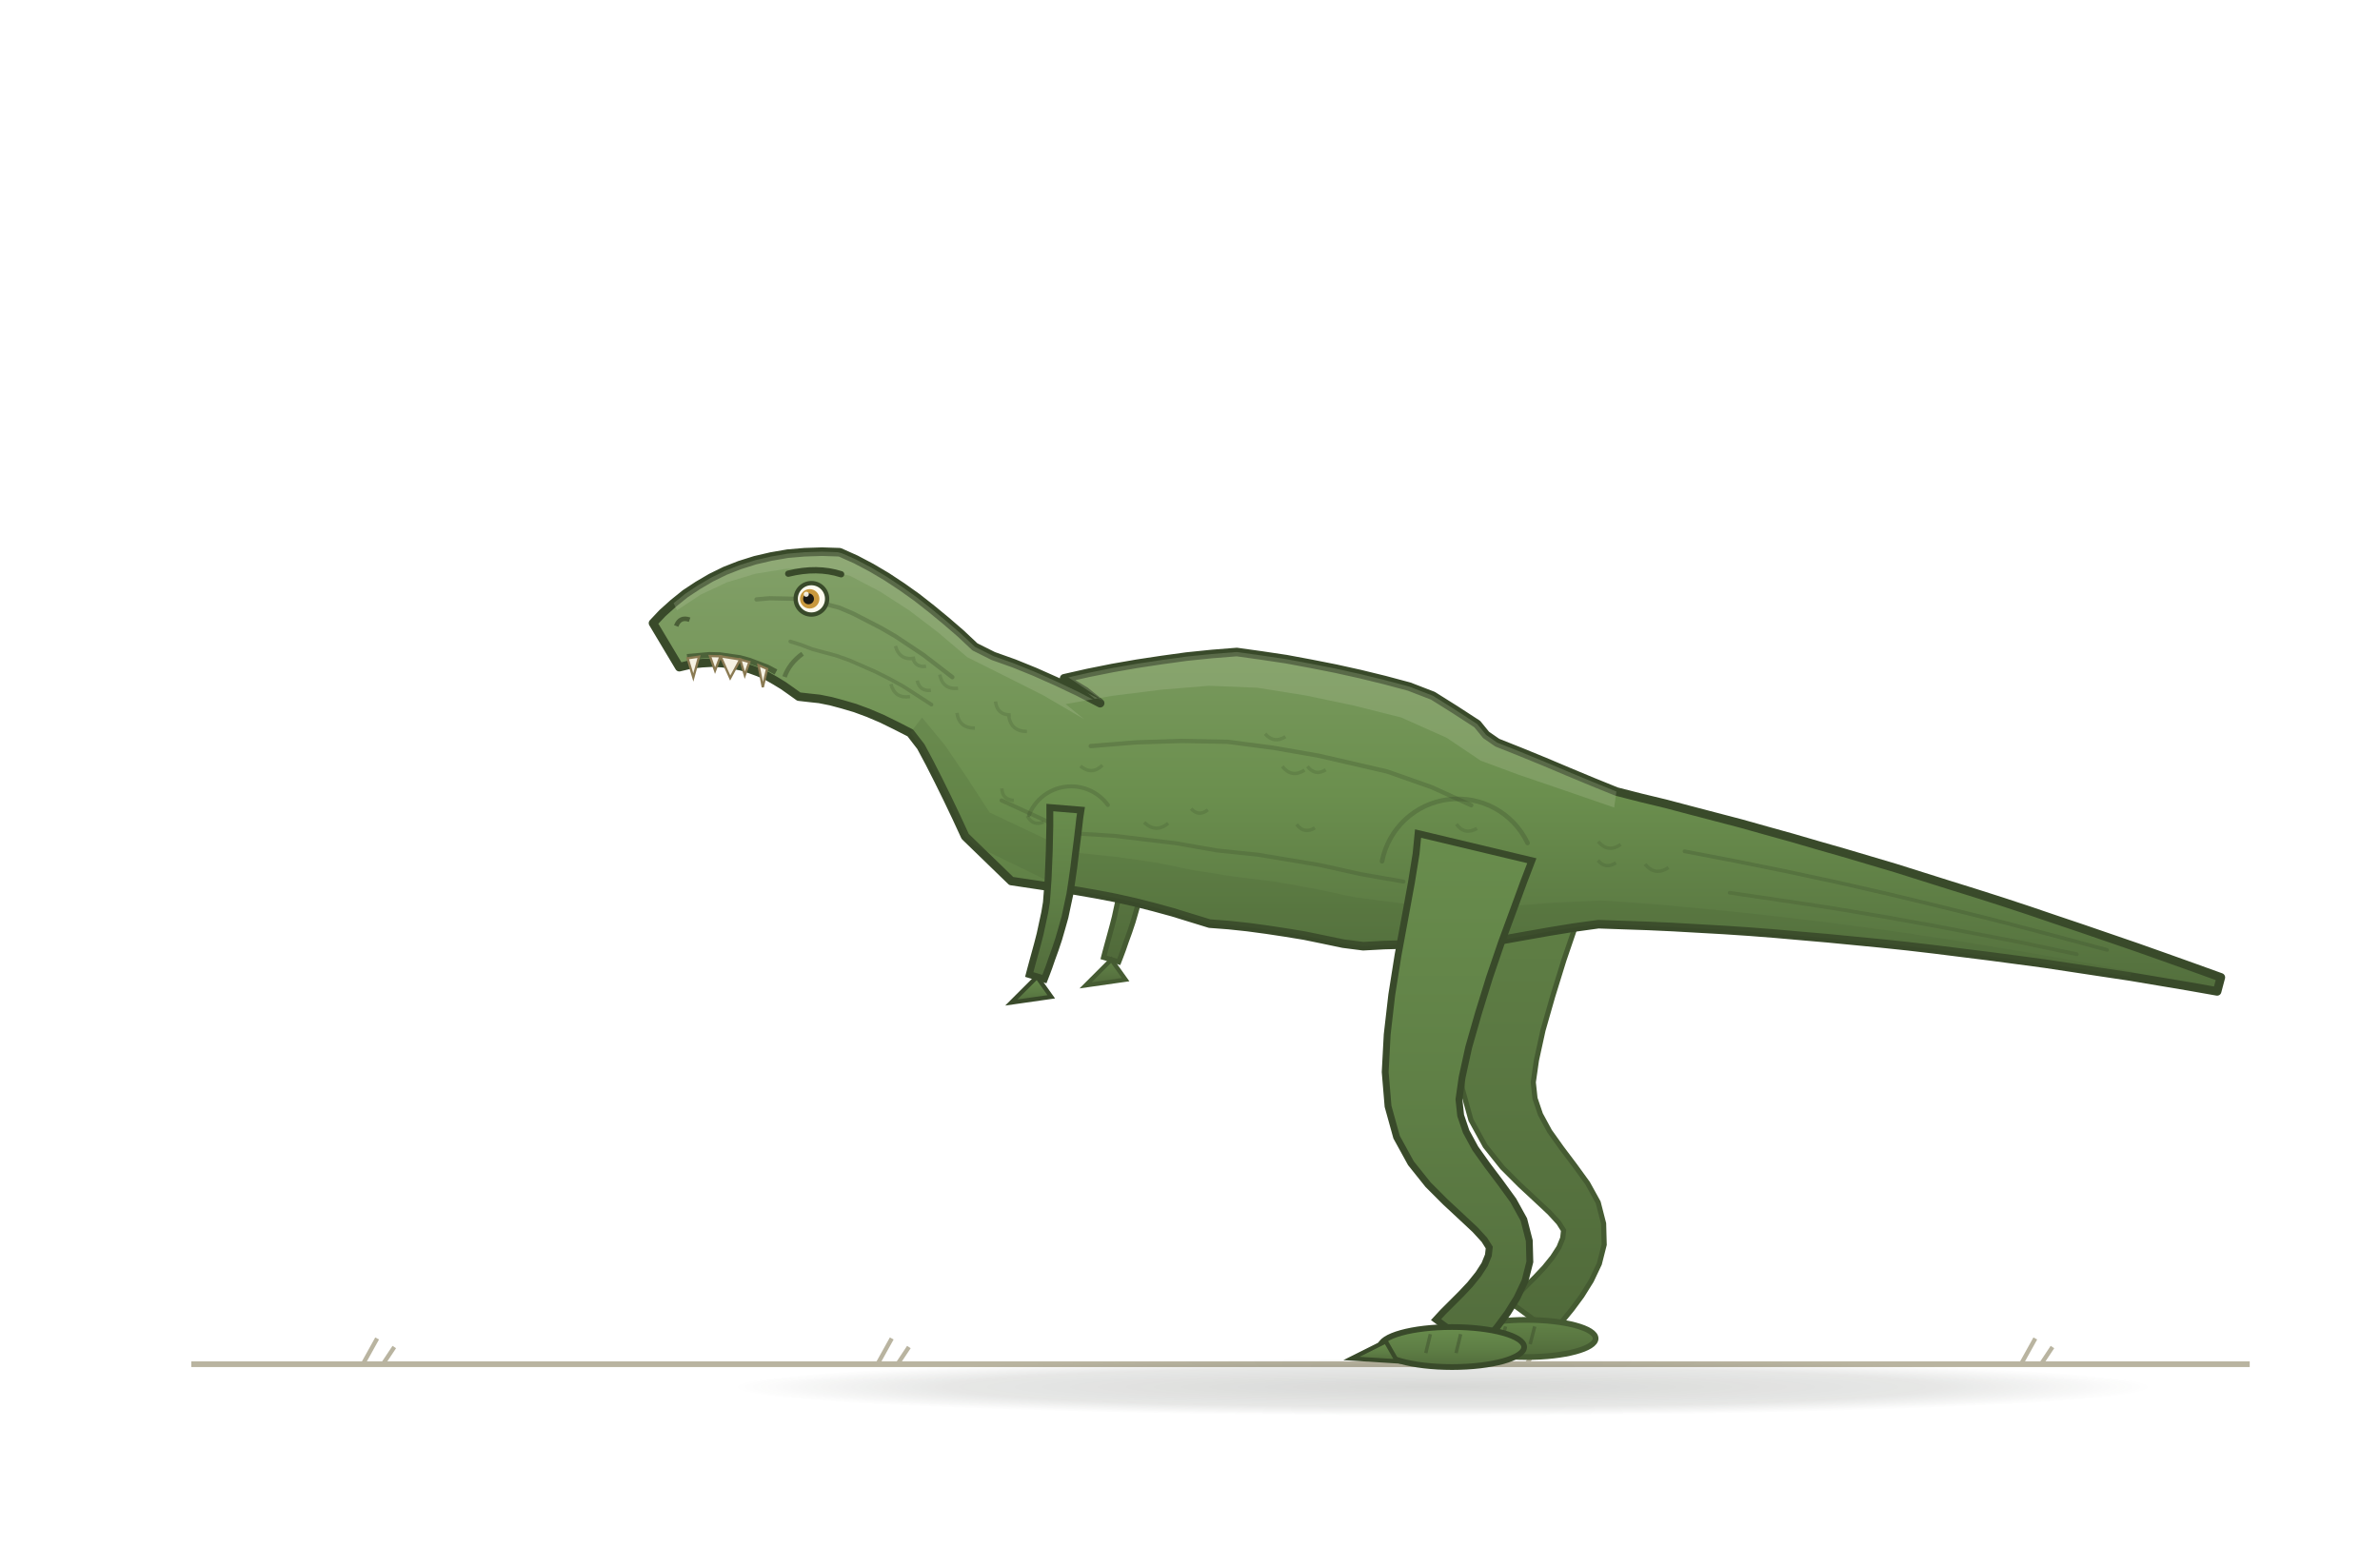
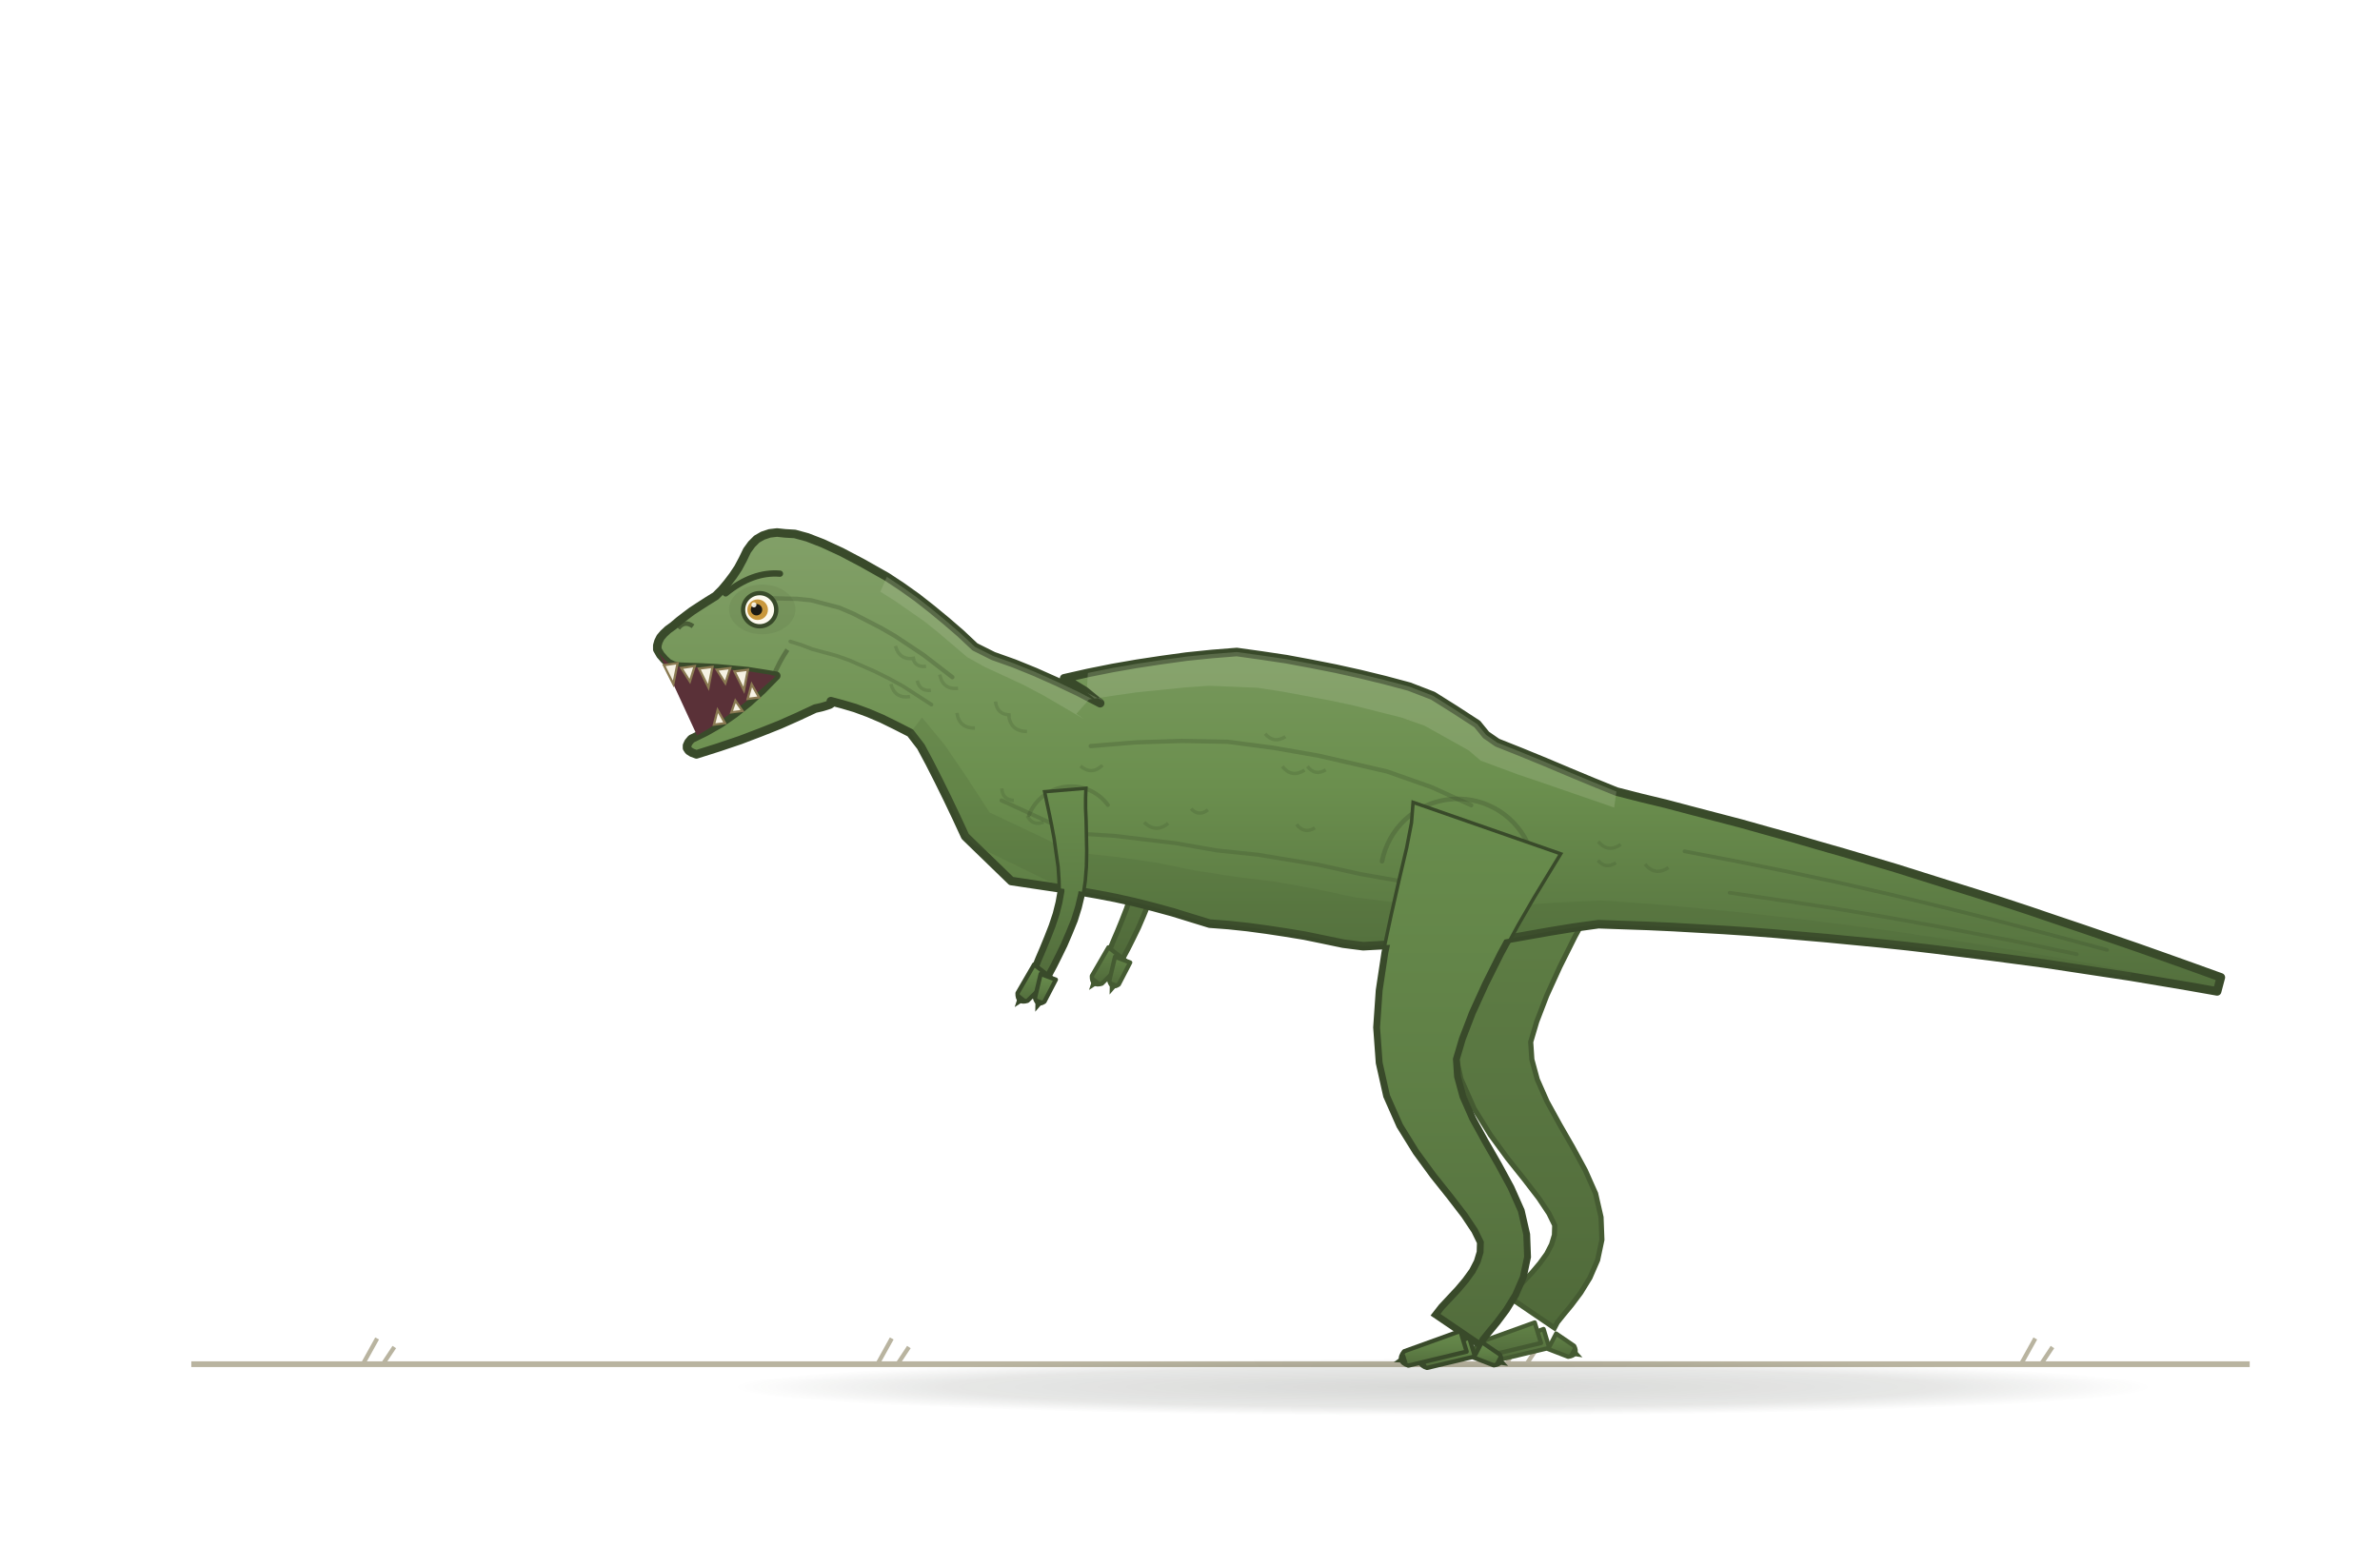
<svg xmlns="http://www.w3.org/2000/svg" viewBox="0 0 820 540" role="img" aria-label="Tyrannosaurus Rex, a hybrid dinosaur">
  <g transform="translate(454.2 470) scale(0.985) translate(-454.2 -470)">
    <defs>
      <clipPath id="bod-pure-tyrannosaurus">
-         <path d="M769.9 334.7L760.2 331.2L750.4 327.7L740.8 324.3L731.2 321L721.6 317.7L712.1 314.5L702.7 311.3L693.3 308.2L683.9 305.2L674.6 302.3L665.4 299.4L656.2 296.5L647.1 293.8L638 291.1L628.9 288.5L620 285.9L611 283.4L602.1 280.9L593.3 278.6L584.5 276.3L575.8 274L567.1 271.9L558.5 269.7L550.1 266.3L541.7 262.8L533.4 259.3L525.1 255.9L516.8 252.6L512.9 249.9L509.8 246.1L502.1 241.1L494.3 236.2L486 233L477.4 230.7L468.8 228.6L460.2 226.7L451.6 225L443 223.4L434.3 222.1L425.7 220.9L416.9 221.6L408.1 222.5L399.4 223.7L390.8 225L382.2 226.5L373.7 228.2L365.3 230.1L372.7 234.6L377.9 238.8L370.2 234.8L362.6 231.2L355.2 227.9L347.8 224.9L340.5 222.3L334.1 219.1L329.1 214.4L324 210L318.9 205.8L313.8 201.8L308.6 198.1L303.3 194.6L297.9 191.4L292.4 188.5L286.8 186L280.6 185.8L274.5 186L268.6 186.5L262.8 187.5L257.2 188.8L251.8 190.5L246.7 192.5L241.8 194.9L237.2 197.6L232.8 200.5L228.7 203.8L224.8 207.3L221.5 210.8L230.7 226.2L234.9 225.2L238.7 224.8L242.3 224.6L245.8 224.8L249.2 225.3L252.4 225.9L255.5 226.9L258.5 228L261.4 229.3L264.2 230.9L267 232.6L269.7 234.5L272.5 236.5L276 236.9L279.7 237.3L283.7 238.1L287.8 239.2L292.2 240.5L296.8 242.2L301.5 244.2L306.4 246.6L311.5 249.2L315.2 254L318.3 259.8L321.4 265.9L324.5 272.2L327.6 278.7L330.7 285.4L346.8 301L369.5 304.4L376.4 305.6L383.2 306.9L389.9 308.4L396.6 310.1L403.2 311.9L409.7 313.9L416.2 315.9L422.8 316.4L429.4 317.1L436.1 318L442.7 319L449.4 320.1L456.2 321.5L462.9 322.9L469.9 323.8L477.3 323.4L484.9 323.2L497.1 324.4L509.7 323.4L518 321.7L526.4 320.2L534.9 318.7L543.5 317.3L552.2 316.1L560.8 316.4L569.5 316.7L578.2 317.1L587 317.6L595.9 318.1L604.9 318.7L613.9 319.4L623 320.2L632.2 321L641.5 321.9L650.8 322.8L660.3 323.8L669.7 324.9L679.3 326.1L688.9 327.3L698.7 328.6L708.4 329.9L718.3 331.4L728.2 332.9L738.2 334.4L748.3 336.1L758.4 337.8L768.6 339.6Z" />
+         <path d="M769.9 334.7L760.2 331.2L750.4 327.7L740.8 324.3L731.2 321L721.6 317.7L712.1 314.5L702.7 311.3L693.3 308.2L683.9 305.2L674.6 302.3L665.4 299.4L656.2 296.5L647.1 293.8L638 291.1L628.9 288.5L620 285.9L611 283.4L602.1 280.9L593.3 278.6L584.5 276.3L575.8 274L567.1 271.9L558.5 269.7L550.1 266.3L541.7 262.8L533.4 259.3L525.1 255.9L516.8 252.6L512.9 249.9L509.8 246.1L502.1 241.1L494.3 236.2L486 233L477.4 230.7L468.8 228.6L460.2 226.7L451.6 225L443 223.4L434.3 222.1L425.7 220.9L416.9 221.6L408.1 222.5L399.4 223.7L390.8 225L382.2 226.5L373.7 228.2L365.3 230.1L372.7 234.6L377.9 238.8L370.2 234.8L362.6 231.2L355.2 227.9L347.8 224.9L340.5 222.3L334.1 219.1L329.1 214.4L324 210L318.9 205.8L313.8 201.8L308.6 198.1L303.3 194.6L294.8 189.8L287.4 185.9L280.9 182.9L275.5 180.8L271.1 179.6L267.7 179.4L264.9 179.1L262.3 179.4L259.9 180.2L257.8 181.4L256 183.2L254.4 185.4L252.9 188.5L251.3 191.5L249.5 194.2L247.6 196.7L245.6 199.1L243.4 201.3L240.5 203.1L237.7 204.9L235.1 206.6L232.7 208.4L230.5 210.1L228.5 211.8L226.7 213.1L225.2 214.5L224.1 215.8L223.4 217.2L223 218.6L223 220L224.1 221.9L225.5 223.5L226.9 224.8L228.6 225.6L230.5 226L232.6 226.1L238.3 226.3L243.9 226.6L249.3 227.1L254.6 227.6L259.7 228.4L264.6 229.2L259.8 234.1L255 238.5L250.1 242.4L245.1 245.9L240 248.8L234.9 251.3L233.9 252.5L233.4 253.6L233.4 254.5L234 255.4L235.1 256.1L236.7 256.7L244.6 254.2L252 251.7L259.1 249L265.9 246.3L272.2 243.5L278.2 240.7L280.4 240.2L282.1 239.7L283.3 239.3L283.9 238.9L284.1 238.5L283.7 238.1L283.7 238.1L287.8 239.2L292.2 240.5L296.8 242.2L301.5 244.2L306.4 246.6L311.5 249.2L315.2 254L318.3 259.8L321.4 265.9L324.5 272.2L327.6 278.7L330.7 285.4L346.8 301L369.5 304.4L376.4 305.6L383.2 306.9L389.9 308.4L396.6 310.1L403.2 311.9L409.7 313.9L416.2 315.9L422.8 316.4L429.4 317.1L436.1 318L442.7 319L449.4 320.1L456.2 321.5L462.9 322.9L469.9 323.8L477.3 323.4L484.9 323.2L497.1 324.4L509.7 323.4L518 321.7L526.4 320.2L534.9 318.7L543.5 317.3L552.2 316.1L560.8 316.4L569.5 316.7L578.2 317.1L587 317.6L595.9 318.1L604.9 318.7L613.9 319.4L623 320.2L632.2 321L641.5 321.9L650.8 322.8L660.3 323.8L669.7 324.9L679.3 326.1L688.9 327.3L698.7 328.6L708.4 329.9L718.3 331.4L728.2 332.9L738.2 334.4L748.3 336.1L758.4 337.8L768.6 339.6Z" />
      </clipPath>
      <linearGradient id="gb-pure-tyrannosaurus" x1="0" y1="0" x2="0" y2="1">
        <stop offset="0" stop-color="#82a068" />
        <stop offset="0.55" stop-color="#6b8f4e" />
        <stop offset="1" stop-color="#536f3d" />
      </linearGradient>
      <linearGradient id="gl-pure-tyrannosaurus" x1="0" y1="0" x2="0" y2="1">
        <stop offset="0" stop-color="#698d4d" />
        <stop offset="0.55" stop-color="#5e7e45" />
        <stop offset="1" stop-color="#526c3c" />
      </linearGradient>
      <linearGradient id="gf-pure-tyrannosaurus" x1="0" y1="0" x2="0" y2="1">
        <stop offset="0" stop-color="#628347" />
        <stop offset="0.55" stop-color="#597641" />
        <stop offset="1" stop-color="#506a3a" />
      </linearGradient>
      <radialGradient id="sh-pure-tyrannosaurus">
        <stop offset="0" stop-color="#23281e" stop-opacity="0.18" />
        <stop offset="0.7" stop-color="#23281e" stop-opacity="0.11" />
        <stop offset="1" stop-color="#23281e" stop-opacity="0" />
      </radialGradient>
    </defs>
    <line x1="60" y1="470" x2="780" y2="470" stroke="#b9b4a0" stroke-width="2" />
    <path d="M120 470l5 -9 M127 470l4 -6" stroke="#b9b4a0" stroke-width="1.5" fill="none" />
    <path d="M300 470l5 -9 M307 470l4 -6" stroke="#b9b4a0" stroke-width="1.5" fill="none" />
    <path d="M520 470l5 -9 M527 470l4 -6" stroke="#b9b4a0" stroke-width="1.5" fill="none" />
    <path d="M700 470l5 -9 M707 470l4 -6" stroke="#b9b4a0" stroke-width="1.5" fill="none" />
    <ellipse cx="497.7" cy="478" rx="249.9" ry="10" fill="url(#sh-pure-tyrannosaurus)" />
-     <path d="M515.1 278.4L514.4 285.5L512.8 295.4L510.6 307.4L508.1 320.9L505.9 334.8L504.3 348.7L503.6 361.8L504.6 373.8L507.6 384.6L512.6 393.7L518.6 401.2L524.7 407.3L530.4 412.6L535.1 417L538.3 420.5L540 423.2L539.7 425.9L538.4 429.1L536.2 432.5L533.3 436.1L530.1 439.5L526.8 442.8L523.7 445.9L521.4 448.4L536.6 459.6L537.8 457.4L539.9 454.5L543 450.7L546.4 446.1L549.7 440.8L552.5 434.9L554.2 428.2L554 420.8L552.1 413.4L548.4 406.7L543.9 400.5L539.3 394.4L535.1 388.5L531.9 382.6L530 377L529.4 371.4L530.5 363.7L532.8 353.2L536.2 341.3L540.1 328.7L544.3 316.4L548.5 305L552.1 295.2L554.9 287.9Z" fill="url(#gf-pure-tyrannosaurus)" stroke="#455b32" stroke-width="1.8" />
-     <ellipse cx="527" cy="461" rx="24.2" ry="6.5" fill="url(#gf-pure-tyrannosaurus)" stroke="#455b32" stroke-width="2" />
-     <path d="M519.7 456.8L518.1 463M529.9 456.8L528.3 463" fill="none" stroke="#394a2a" stroke-width="1.2" opacity="0.45" />
-     <path d="M386.3 269.3L386.3 272L386.3 275.6L386.2 279.9L386.1 284.5L385.9 289.4L385.7 294.2L385.4 298.6L385.1 302.5L384.5 306.1L383.7 309.8L382.9 313.5L382 317L381.1 320.3L380.3 323.2L379.6 325.8L379.1 327.7L384.4 329.3L385.1 327.5L386 325.1L387 322.2L388.2 318.9L389.4 315.3L390.5 311.5L391.6 307.6L392.4 303.8L393.3 299.6L394 295L394.7 290.1L395.3 285.2L395.9 280.5L396.4 276.3L396.8 272.8L397.2 270.2Z" fill="url(#gf-pure-tyrannosaurus)" stroke="#455b32" stroke-width="1.8" />
-     <path d="M381.8 328.5L372.8 337.5L386.8 335.5Z" fill="url(#gf-pure-tyrannosaurus)" stroke="#455b32" stroke-width="1.5" />
-     <path d="M769.9 334.7L760.2 331.2L750.4 327.7L740.8 324.3L731.2 321L721.6 317.7L712.1 314.5L702.7 311.3L693.3 308.2L683.9 305.2L674.6 302.3L665.4 299.4L656.2 296.5L647.1 293.8L638 291.1L628.9 288.5L620 285.9L611 283.4L602.1 280.9L593.3 278.6L584.5 276.3L575.8 274L567.1 271.9L558.5 269.7L550.1 266.3L541.7 262.8L533.4 259.3L525.1 255.9L516.8 252.6L512.9 249.9L509.8 246.1L502.1 241.1L494.3 236.2L486 233L477.4 230.7L468.8 228.6L460.2 226.7L451.6 225L443 223.4L434.3 222.1L425.7 220.9L416.9 221.6L408.1 222.5L399.4 223.7L390.8 225L382.2 226.5L373.7 228.2L365.3 230.1L372.7 234.6L377.9 238.8L370.2 234.8L362.6 231.2L355.2 227.9L347.8 224.9L340.5 222.3L334.1 219.1L329.1 214.4L324 210L318.9 205.8L313.8 201.8L308.6 198.1L303.3 194.6L297.9 191.4L292.4 188.5L286.8 186L280.6 185.8L274.5 186L268.6 186.5L262.8 187.5L257.2 188.8L251.8 190.5L246.7 192.5L241.8 194.9L237.2 197.6L232.8 200.5L228.7 203.8L224.8 207.3L221.5 210.8L230.7 226.2L234.9 225.2L238.7 224.8L242.3 224.6L245.8 224.8L249.2 225.3L252.4 225.9L255.5 226.9L258.5 228L261.4 229.3L264.2 230.9L267 232.6L269.7 234.5L272.5 236.5L276 236.9L279.7 237.3L283.7 238.1L287.8 239.2L292.2 240.5L296.8 242.2L301.5 244.2L306.4 246.6L311.5 249.2L315.2 254L318.3 259.8L321.4 265.9L324.5 272.2L327.6 278.7L330.7 285.4L346.8 301L369.5 304.4L376.4 305.6L383.2 306.9L389.9 308.4L396.6 310.1L403.2 311.9L409.7 313.9L416.2 315.9L422.8 316.4L429.4 317.1L436.1 318L442.7 319L449.4 320.1L456.2 321.5L462.9 322.9L469.9 323.8L477.3 323.4L484.9 323.2L497.1 324.4L509.7 323.4L518 321.7L526.4 320.2L534.9 318.7L543.5 317.3L552.2 316.1L560.8 316.4L569.5 316.7L578.2 317.1L587 317.6L595.9 318.1L604.9 318.7L613.9 319.4L623 320.2L632.2 321L641.5 321.9L650.8 322.8L660.3 323.8L669.7 324.9L679.3 326.1L688.9 327.3L698.7 328.6L708.4 329.9L718.3 331.4L728.2 332.9L738.2 334.4L748.3 336.1L758.4 337.8L768.6 339.6Z" fill="url(#gb-pure-tyrannosaurus)" stroke="#394a2a" stroke-width="3" stroke-linejoin="round" />
+     <path d="M513.9 268.3L513.4 274.7L511.7 283.5L509.1 294.5L506.3 306.9L503.5 320L501.5 333.2L500.6 346.2L501.5 358.6L504.1 370.2L508.7 380.6L514.4 389.8L520.4 398L526.3 405.4L531.3 411.9L534.9 417.3L536.9 421.4L536.8 424.8L535.8 428.1L534.1 431.4L531.7 434.7L529 437.9L526.1 441L523.3 444L521.2 446.7L536.8 457.3L537.8 455.4L539.8 452.9L542.7 449.4L546 445L549.2 439.8L551.9 433.6L553.4 426.5L553.1 418.6L551.2 410.3L547.6 402.2L543.2 394.1L538.6 386.1L534.2 378.1L530.8 370.4L528.9 363.4L528.5 357.3L530.6 350.2L534.1 341.1L538.7 331L544 320.4L549.6 310.1L555.1 300.6L560.2 292.2L564.1 285.8Z" fill="url(#gf-pure-tyrannosaurus)" stroke="#455b32" stroke-width="1.8" />
+     <path d="M533 457.7L516.8 463.7Q514.3 467 518.2 468.3L535 464.3Z" fill="url(#gf-pure-tyrannosaurus)" stroke="#455b32" stroke-width="1.5" stroke-linejoin="round" />
+     <path d="M517.1 464.5L513.2 467.3L518 467.5Z" fill="#455b32" />
+     <path d="M529.9 455.4L510.2 462.5Q507.4 466 511.7 467.5L532.1 462.6Z" fill="url(#gf-pure-tyrannosaurus)" stroke="#455b32" stroke-width="1.5" stroke-linejoin="round" />
+     <path d="M510.5 463.5L506.6 466.3L511.4 466.5Z" fill="#455b32" />
+     <path d="M534.6 464.7L541.6 467.4Q545.4 466.9 543.7 463.6L537.4 459.3Z" fill="url(#gf-pure-tyrannosaurus)" stroke="#455b32" stroke-width="1.5" stroke-linejoin="round" />
+     <path d="M541.9 466.9L546.6 467.6L543.4 464.1Z" fill="#455b32" />
+     <path d="M398.3 263.2L398.2 265.9L398.2 269.6L398.4 274.1L398.5 279.1L398.6 284.5L398.5 289.8L398.1 294.9L397.4 299.6L396.3 304.2L394.9 308.7L393.1 313.1L391.3 317.3L389.4 321.2L387.7 324.6L386.2 327.4L385.2 329.6L380.3 327.5L381.2 325.2L382.4 322.2L383.9 318.7L385.5 314.8L387.1 310.7L388.5 306.5L389.5 302.5L390.2 298.6L390.1 294.6L389.8 290L389.1 285.1L388.4 280.1L387.5 275.3L386.6 270.9L385.8 267.2L385.2 264.3Z" fill="url(#gf-pure-tyrannosaurus)" stroke="#455b32" stroke-width="1.8" />
+     <path d="M380.8 324.2L375 334.2Q374.9 338 378.5 336.9L386.7 328.8Z" fill="url(#gf-pure-tyrannosaurus)" stroke="#455b32" stroke-width="1.5" stroke-linejoin="round" />
+     <path d="M375.5 334.5L374 339.1L378 336.5Z" fill="#455b32" />
+     <path d="M383.1 327.5L381.1 335.9Q381.9 338.9 384.4 337.2L388.4 329.5Z" fill="url(#gf-pure-tyrannosaurus)" stroke="#455b32" stroke-width="1.5" stroke-linejoin="round" />
+     <path d="M381.3 336L381.2 340.7L384.3 337.1Z" fill="#455b32" />
+     <path d="M769.9 334.7L760.2 331.2L750.4 327.7L740.8 324.3L731.2 321L721.6 317.7L712.1 314.5L702.7 311.3L693.3 308.2L683.9 305.2L674.6 302.3L665.4 299.4L656.2 296.5L647.1 293.8L638 291.1L628.9 288.5L620 285.9L611 283.4L602.1 280.9L593.3 278.6L584.5 276.3L575.8 274L567.1 271.9L558.5 269.7L550.1 266.3L541.7 262.8L533.4 259.3L525.1 255.9L516.8 252.6L512.9 249.9L509.8 246.1L502.1 241.1L494.3 236.2L486 233L477.4 230.7L468.8 228.6L460.2 226.7L451.6 225L443 223.4L434.3 222.1L425.7 220.9L416.9 221.6L408.1 222.5L399.4 223.7L390.8 225L382.2 226.5L373.7 228.2L365.3 230.1L372.7 234.6L377.9 238.8L370.2 234.8L362.6 231.2L355.2 227.9L347.8 224.9L340.5 222.3L334.1 219.1L329.1 214.4L324 210L318.9 205.8L313.8 201.8L308.6 198.1L303.3 194.6L294.8 189.8L287.4 185.9L280.9 182.9L275.5 180.8L271.1 179.6L267.7 179.4L264.9 179.1L262.3 179.4L259.9 180.2L257.8 181.4L256 183.2L254.4 185.4L252.9 188.5L251.3 191.5L249.5 194.2L247.6 196.7L245.6 199.1L243.4 201.3L240.5 203.1L237.7 204.9L235.1 206.6L232.7 208.4L230.5 210.1L228.5 211.8L226.7 213.1L225.2 214.5L224.1 215.8L223.4 217.2L223 218.6L223 220L224.1 221.9L225.5 223.5L226.9 224.8L228.6 225.6L230.5 226L232.6 226.1L238.3 226.3L243.9 226.6L249.3 227.1L254.6 227.6L259.7 228.4L264.6 229.2L259.8 234.1L255 238.5L250.1 242.4L245.1 245.9L240 248.8L234.9 251.3L233.9 252.5L233.4 253.6L233.4 254.5L234 255.4L235.1 256.1L236.7 256.7L244.6 254.2L252 251.7L259.1 249L265.9 246.3L272.2 243.5L278.2 240.7L280.4 240.2L282.1 239.7L283.3 239.3L283.9 238.9L284.1 238.5L283.7 238.1L283.7 238.1L287.8 239.2L292.2 240.5L296.8 242.2L301.5 244.2L306.4 246.6L311.5 249.2L315.2 254L318.3 259.8L321.4 265.9L324.5 272.2L327.6 278.7L330.7 285.4L346.8 301L369.5 304.4L376.4 305.6L383.2 306.9L389.9 308.4L396.6 310.1L403.2 311.9L409.7 313.9L416.2 315.9L422.8 316.4L429.4 317.1L436.1 318L442.7 319L449.4 320.1L456.2 321.5L462.9 322.9L469.9 323.8L477.3 323.4L484.9 323.2L497.1 324.4L509.7 323.4L518 321.7L526.4 320.2L534.9 318.7L543.5 317.3L552.2 316.1L560.8 316.4L569.5 316.7L578.2 317.1L587 317.6L595.9 318.1L604.9 318.7L613.9 319.4L623 320.2L632.2 321L641.5 321.9L650.8 322.8L660.3 323.8L669.7 324.9L679.3 326.1L688.9 327.3L698.7 328.6L708.4 329.9L718.3 331.4L728.2 332.9L738.2 334.4L748.3 336.1L758.4 337.8L768.6 339.6Z" fill="url(#gb-pure-tyrannosaurus)" stroke="#394a2a" stroke-width="3" stroke-linejoin="round" />
    <g clip-path="url(#bod-pure-tyrannosaurus)">
      <path d="M738.2 334.6L718.2 331.6L698.6 328.9L679.2 326.5L660.2 324.3L641.4 322.4L622.9 320.8L604.8 319.4L586.9 318.4L569.3 317.6L552.1 317L534.8 319.8L517.9 323.1L496.8 325.9L476.8 325L462.4 324.7L449 322L435.8 319.9L422.6 318.3L409.5 315.7L396.5 311.8L383.2 308.5L369.6 305.8L329.7 286.4L323.7 273L317.7 260.5L311 249.8L315.6 243.8L323.6 253.5L331.3 264.8L339.2 277L368.7 291L383 292.5L397.1 294.5L411 297.3L424.9 299.5L438.9 301.2L452.9 303.7L467 306.7L481.8 308.6L500 311L519.3 309.9L536.1 308.6L553.3 307.8L570.6 309L588.2 310.6L606 312.4L624.1 314.5L642.5 316.8L661.2 319.4L680.1 322.3L699.4 325.5L718.9 328.9L738.7 332.6Z" fill="#475d34" opacity="0.2" />
-       <path d="M558.6 268.8L541.8 261.7L525.2 254.6L513.2 248.5L502.6 239.4L486.4 231.2L469.2 226.8L451.9 223.1L434.6 220.2L417 219.8L399.5 222L382.2 224.9L365.2 228.7L378.9 237.9L363.4 230.3L348.4 224.2L334.6 218.5L324.5 209.3L314.2 201L303.7 193.7L292.8 187.5L280.8 184.8L268.7 185.6L257.2 188L246.6 191.9L237 197L228.5 203.4L229.9 206.3L238.2 200.8L247.4 196.5L257.4 193.5L268.1 191.8L279.3 191.6L290.5 194.3L301 199.8L311.2 206.4L321.3 214.1L331.4 222.7L344.2 229.1L358.1 236.1L372.3 244.4L365.8 239.1L382.3 236.2L399.1 234.1L416 232.7L432.9 233.4L449.8 236.1L466.5 239.6L483.2 243.8L499.1 250.9L511 258.9L524.2 263.8L540.9 269.5L557.7 275.3Z" fill="#b4c59f" opacity="0.26" />
+       <path d="M558.6 268.8L541.8 261.7L533.5 258.1L525.2 254.6L513.2 248.5L510.3 244.5L494.8 234.5L486.4 231.2L469.2 226.8L460.6 224.8L443.3 221.6L434.6 220.2L417 219.8L408.2 220.8L390.8 223.3L382.2 224.9L373.7 226.7L373.3 233.2L378.9 237.9L363.4 230.3L355.8 227.1L341 221.7L334.6 218.5L324.5 209.3L319.4 205L309 197.2L303.7 193.7L301 199.8L306.1 203L316.3 210.1L321.3 214.1L331.4 222.7L337.5 226.1L351.1 232.4L358.1 236.1L372.3 244.4L369.6 242.5L374 237.5L382.3 236.2L390.7 235L407.5 233.3L416 232.7L432.9 233.4L441.4 234.7L458.1 237.8L466.5 239.6L483.2 243.8L491.4 246.7L506.8 255.3L511 258.9L524.2 263.8L532.5 266.6L540.9 269.5L557.7 275.3Z" fill="#b4c59f" opacity="0.26" />
    </g>
    <g clip-path="url(#bod-pure-tyrannosaurus)">
      <g fill="none" stroke="#394a2a" stroke-width="1.2" opacity="0.2">
        <path d="M334.1 247.5Q328.6 247.6 327.8 242.2" />
        <path d="M347.7 272.8Q343.7 272.6 343.5 268.6" />
        <path d="M318.7 234.3Q314.8 234.7 313.9 230.9" />
        <path d="M401.7 280.8Q397.4 284.4 393.3 280.5" />
        <path d="M415.6 276.1Q412.4 278.6 409.7 275.7" />
        <path d="M560 288.2Q555.6 291.3 552.1 287.2" />
        <path d="M449.4 262.2Q444.9 265.1 441.6 260.9" />
        <path d="M358.1 280.4Q354.3 281.9 352.4 278.2" />
        <path d="M515.8 304.5Q511.3 307.8 507.5 303.6" />
        <path d="M317 225.9Q313.2 226.4 312.3 222.8" />
        <path d="M313.2 223Q307.8 224.1 306.3 218.8" />
        <path d="M378.7 260.5Q375 264.1 371 260.8" />
        <path d="M328.2 233.6Q322.8 234.1 321.8 228.8" />
        <path d="M456.8 262.1Q453.1 264.4 450.4 260.9" />
        <path d="M453 282.4Q449.3 284.7 446.6 281.2" />
        <path d="M442.7 250.5Q438.7 253.1 435.6 249.5" />
        <path d="M311.4 236.5Q306.1 237.3 304.7 232.1" />
        <path d="M576.7 296.3Q572 299.4 568.5 295.1" />
        <path d="M346.6 242.9Q341.8 242.9 341.3 238.2" />
        <path d="M509.7 282.6Q505.4 285.1 502.5 281.1" />
        <path d="M352.3 248.7Q346.4 248.6 345.9 242.8" />
        <path d="M558.3 294.6Q554.8 297 552 293.8" />
      </g>
      <g fill="none" stroke="#394a2a" stroke-linecap="round">
        <path d="M326.2 229.7L316.2 222L306.3 215.4L301.3 212.5L291.6 207.5L286.7 205.4L276.8 202.8L271.9 202.3L262.3 202.1L257.7 202.5" stroke-width="1.5" opacity="0.3" />
        <path d="M318.9 239.3L309 232.9L304.1 230.2L299.3 227.8L290.2 223.8L285.7 222.2L277.2 219.9L273.3 218.4L269.5 217.2" stroke-width="1.3" opacity="0.26" />
        <path d="M507.7 274.5L493.9 268.2L478.3 262.7L454.5 257.2L438.5 254.4L422.5 252.3L406.5 252L390.5 252.5L374.6 253.8" stroke-width="1.5" opacity="0.28" />
        <path d="M484 301.2L469.1 298.6L454.7 295.4L433.1 291.8L418.7 290.3L404.5 287.8L382.9 285.2L368.4 284.3L343.4 272.8" stroke-width="1.4" opacity="0.26" />
        <path d="M730.1 325.1L710.8 319.9L691.7 314.9L672.9 310.2L654.3 305.7L636 301.5L617.8 297.6L600 294L582.3 290.6" stroke-width="1.3" opacity="0.28" />
        <path d="M719.5 326.6L700.1 322.5L680.9 318.8L671.5 317L652.7 313.6L634.2 310.5L625.1 309.1L607 306.4L598.1 305.1" stroke-width="1.3" opacity="0.24" />
        <path d="M476.5 294.1A27 27 0 0 1 527.4 287.7" stroke-width="1.6" opacity="0.3" />
        <path d="M353 277.9A15.9 15.9 0 0 1 380.6 274.4" stroke-width="1.4" opacity="0.26" />
      </g>
    </g>
-     <path d="M264.5 227.9L261.5 226.3L255.2 223.9L251.9 223L244.9 222L241.2 221.9L233.4 222.6" fill="none" stroke="#394a2a" stroke-width="2" opacity="0.7" />
-     <path d="M267.5 229.6Q269.2 224.8 273.8 221.5" fill="none" stroke="#394a2a" stroke-width="1.6" opacity="0.45" />
-     <path d="M234.3 209.6Q230.9 208.4 229.6 211.8" fill="none" stroke="#394a2a" stroke-width="1.6" opacity="0.75" />
+     <path d="M264.6 229.2L259.7 228.4L254.6 227.6L249.3 227.1L243.9 226.6L238.3 226.3L232.6 226.1L230.5 226L228.6 225.6L226.9 224.8L225.5 223.5L224.1 221.9L223 220L236.9 250.1L240.8 247.8L245 245L249.4 241.8L254.2 238.1L259.3 233.9L264.6 229.2Z" fill="#5a3138" />
+     <path d="M263.6 229.4Q265.5 224.6 268.5 220.1" fill="none" stroke="#394a2a" stroke-width="1.6" opacity="0.45" />
+     <path d="M235.5 211.9Q232.5 209.7 230.3 212.6" fill="none" stroke="#394a2a" stroke-width="1.6" opacity="0.75" />
    <g opacity="1">
-       <path d="M261.4 226.8L259.9 233.2L258.4 225.5Z" fill="#f6f2e4" stroke="#8a7a52" stroke-width="0.8" />
-       <path d="M255.2 224.4L253.6 229L252 223.5Z" fill="#f6f2e4" stroke="#8a7a52" stroke-width="0.8" />
-       <path d="M252 223.5L248.5 230L245.1 222.4Z" fill="#f6f2e4" stroke="#8a7a52" stroke-width="0.8" />
-       <path d="M245.1 222.4L243.2 227.4L241.4 222.3Z" fill="#f6f2e4" stroke="#8a7a52" stroke-width="0.8" />
-       <path d="M237.6 222.5L235.6 229.8L233.6 223.1Z" fill="#f6f2e4" stroke="#8a7a52" stroke-width="0.8" />
+       <path d="M230.1 224.8L228.6 232.1L225.3 225.5Z" fill="#f6f2e4" stroke="#8a7a52" stroke-width="0.8" />
+       <path d="M236.1 225.8L234.4 231.2L231.4 226.5Z" fill="#f6f2e4" stroke="#8a7a52" stroke-width="0.8" />
+       <path d="M242.3 226.1L240.9 233.3L237.6 226.7Z" fill="#f6f2e4" stroke="#8a7a52" stroke-width="0.8" />
+       <path d="M248.5 226.5L246.8 231.8L243.8 227.1Z" fill="#f6f2e4" stroke="#8a7a52" stroke-width="0.8" />
+       <path d="M254.7 227.1L253.3 234.3L250 227.7Z" fill="#f6f2e4" stroke="#8a7a52" stroke-width="0.8" />
+       <path d="M258.6 236.8L256 232.2L254.6 237.3Z" fill="#f6f2e4" stroke="#8a7a52" stroke-width="0.8" />
+       <path d="M252.8 241.5L250.3 237.9L248.9 242Z" fill="#f6f2e4" stroke="#8a7a52" stroke-width="0.8" />
+       <path d="M246.7 245.8L244.1 241.2L242.8 246.3Z" fill="#f6f2e4" stroke="#8a7a52" stroke-width="0.8" />
    </g>
-     <circle cx="276.9" cy="202.3" r="5.5" fill="#fdfaef" stroke="#394a2a" stroke-width="1.5" />
-     <circle cx="276.3" cy="202.3" r="3.4" fill="#c9983d" />
-     <circle cx="275.9" cy="202.3" r="1.9" fill="#1c1a14" />
-     <circle cx="275.1" cy="200.7" r="0.9" fill="#fdfaef" opacity="0.9" />
-     <path d="M287.3 193.7Q278.9 191 268.8 193.5" fill="none" stroke="#394a2a" stroke-width="2.2" stroke-linecap="round" />
-     <path d="M489.1 284.4L488.4 291.5L486.8 301.4L484.6 313.4L482.1 326.9L479.9 340.8L478.3 354.7L477.6 367.8L478.6 379.8L481.6 390.6L486.6 399.7L492.6 407.2L498.7 413.3L504.4 418.6L509.1 423L512.3 426.5L514 429.2L513.7 431.9L512.4 435.1L510.2 438.5L507.3 442.1L504.1 445.5L500.8 448.8L497.7 451.9L495.4 454.4L510.6 465.6L511.8 463.4L513.9 460.5L517 456.7L520.4 452.1L523.7 446.8L526.5 440.9L528.2 434.2L528 426.8L526.1 419.4L522.4 412.7L517.9 406.5L513.3 400.4L509.1 394.5L505.9 388.6L504 383L503.4 377.4L504.5 369.7L506.8 359.2L510.2 347.3L514.1 334.7L518.3 322.4L522.5 311L526.1 301.2L528.9 293.9Z" fill="url(#gl-pure-tyrannosaurus)" stroke="#394a2a" stroke-width="2.4" />
-     <ellipse cx="501" cy="464" rx="25.2" ry="7" fill="url(#gl-pure-tyrannosaurus)" stroke="#394a2a" stroke-width="2" />
-     <path d="M493.4 459.5L491.8 466.1M504 459.5L502.4 466.1" fill="none" stroke="#394a2a" stroke-width="1.2" opacity="0.45" />
-     <path d="M477.8 462L465.8 468L481.8 469Z" fill="url(#gl-pure-tyrannosaurus)" stroke="#394a2a" stroke-width="1.5" />
-     <path d="M360.3 275.3L360.3 278L360.3 281.6L360.2 285.9L360.1 290.5L359.9 295.4L359.7 300.2L359.4 304.6L359.1 308.5L358.5 312.1L357.7 315.8L356.9 319.5L356 323L355.1 326.3L354.3 329.2L353.6 331.8L353.1 333.7L358.4 335.3L359.1 333.5L360 331.1L361 328.2L362.2 324.9L363.4 321.3L364.5 317.5L365.6 313.6L366.4 309.8L367.3 305.6L368 301L368.7 296.1L369.3 291.2L369.9 286.5L370.4 282.3L370.8 278.8L371.2 276.2Z" fill="url(#gl-pure-tyrannosaurus)" stroke="#394a2a" stroke-width="2.4" />
-     <path d="M355.8 334.5L346.8 343.5L360.8 341.5Z" fill="url(#gl-pure-tyrannosaurus)" stroke="#394a2a" stroke-width="1.5" />
+     <ellipse cx="259.7" cy="206" rx="11.6" ry="8.7" fill="#394a2a" opacity="0.1" />
+     <circle cx="258.8" cy="206.1" r="5.8" fill="#fdfaef" stroke="#394a2a" stroke-width="1.5" />
+     <circle cx="258.1" cy="206.1" r="3.6" fill="#c9983d" />
+     <circle cx="257.7" cy="206.1" r="2" fill="#1c1a14" />
+     <circle cx="256.8" cy="204.4" r="0.9" fill="#fdfaef" opacity="0.9" />
+     <path d="M265.9 193.5Q256.4 192.7 246.9 200.4" fill="none" stroke="#394a2a" stroke-width="2.2" stroke-linecap="round" />
+     <path d="M487.9 274.3L487.4 280.7L485.7 289.5L483.1 300.5L480.3 312.9L477.5 326L475.5 339.2L474.6 352.2L475.5 364.6L478.1 376.2L482.7 386.6L488.4 395.8L494.4 404L500.3 411.4L505.3 417.9L508.9 423.3L510.9 427.4L510.8 430.8L509.8 434.1L508.1 437.4L505.7 440.7L503 443.9L500.1 447L497.3 450L495.2 452.7L510.8 463.3L511.8 461.4L513.8 458.9L516.7 455.4L520 451L523.2 445.8L525.9 439.6L527.4 432.5L527.1 424.6L525.2 416.3L521.6 408.2L517.2 400.1L512.6 392.1L508.2 384.1L504.8 376.4L502.9 369.4L502.5 363.3L504.6 356.2L508.1 347.1L512.7 337L518 326.4L523.6 316.1L529.1 306.6L534.2 298.2L538.1 291.8Z" fill="url(#gl-pure-tyrannosaurus)" stroke="#394a2a" stroke-width="2.4" />
+     <g clip-path="url(#bod-pure-tyrannosaurus)">
+       <path d="M487.9 274.3L487.4 280.7L485.7 289.5L483.1 300.5L480.3 312.9L477.5 326L475.5 339.2L474.6 352.2L475.5 364.6L478.1 376.2L482.7 386.6L488.4 395.8L494.4 404L500.3 411.4L505.3 417.9L508.9 423.3L510.9 427.4L510.8 430.8L509.8 434.1L508.1 437.4L505.7 440.7L503 443.9L500.1 447L497.3 450L495.2 452.7L510.8 463.3L511.8 461.4L513.8 458.9L516.7 455.4L520 451L523.2 445.8L525.9 439.6L527.4 432.5L527.1 424.6L525.2 416.3L521.6 408.2L517.2 400.1L512.6 392.1L508.2 384.1L504.8 376.4L502.9 369.4L502.5 363.3L504.6 356.2L508.1 347.1L512.7 337L518 326.4L523.6 316.1L529.1 306.6L534.2 298.2L538.1 291.8Z" fill="url(#gl-pure-tyrannosaurus)" />
+     </g>
+     <path d="M507 460.7L490.8 466.7Q488.3 470 492.2 471.3L509 467.3Z" fill="url(#gl-pure-tyrannosaurus)" stroke="#394a2a" stroke-width="1.5" stroke-linejoin="round" />
+     <path d="M491.1 467.5L487.2 470.3L492 470.5Z" fill="#394a2a" />
+     <path d="M503.9 458.4L484.2 465.5Q481.4 469 485.7 470.5L506.1 465.6Z" fill="url(#gl-pure-tyrannosaurus)" stroke="#394a2a" stroke-width="1.5" stroke-linejoin="round" />
+     <path d="M484.5 466.5L480.6 469.3L485.4 469.5Z" fill="#394a2a" />
+     <path d="M508.6 467.7L515.6 470.4Q519.4 469.9 517.7 466.6L511.4 462.3Z" fill="url(#gl-pure-tyrannosaurus)" stroke="#394a2a" stroke-width="1.5" stroke-linejoin="round" />
+     <path d="M515.9 469.9L520.6 470.6L517.4 467.1Z" fill="#394a2a" />
+     <path d="M372.3 269.2L372.2 271.9L372.2 275.6L372.4 280.1L372.5 285.1L372.6 290.5L372.5 295.8L372.1 300.9L371.4 305.6L370.3 310.2L368.9 314.7L367.1 319.1L365.3 323.3L363.4 327.2L361.7 330.6L360.2 333.4L359.2 335.6L354.3 333.5L355.2 331.2L356.4 328.2L357.9 324.7L359.5 320.8L361.1 316.7L362.5 312.5L363.5 308.5L364.2 304.6L364.1 300.6L363.8 296L363.1 291.1L362.4 286.1L361.5 281.3L360.6 276.9L359.8 273.2L359.2 270.3Z" fill="url(#gl-pure-tyrannosaurus)" stroke="#394a2a" stroke-width="2.4" />
+     <g clip-path="url(#bod-pure-tyrannosaurus)">
+       <path d="M372.3 269.2L372.2 271.9L372.2 275.6L372.4 280.1L372.5 285.1L372.6 290.5L372.5 295.8L372.1 300.9L371.4 305.6L370.3 310.2L368.9 314.7L367.1 319.1L365.3 323.3L363.4 327.2L361.7 330.6L360.2 333.4L359.2 335.6L354.3 333.5L355.2 331.2L356.4 328.2L357.9 324.7L359.5 320.8L361.1 316.7L362.5 312.5L363.5 308.5L364.2 304.6L364.1 300.6L363.8 296L363.1 291.1L362.4 286.1L361.5 281.3L360.6 276.9L359.8 273.2L359.2 270.3Z" fill="url(#gl-pure-tyrannosaurus)" />
+     </g>
+     <path d="M354.8 330.2L349 340.2Q348.9 344 352.5 342.9L360.7 334.8Z" fill="url(#gl-pure-tyrannosaurus)" stroke="#394a2a" stroke-width="1.5" stroke-linejoin="round" />
+     <path d="M349.5 340.5L348 345.1L352 342.5Z" fill="#394a2a" />
+     <path d="M357.1 333.5L355.1 341.9Q355.9 344.9 358.4 343.2L362.4 335.5Z" fill="url(#gl-pure-tyrannosaurus)" stroke="#394a2a" stroke-width="1.5" stroke-linejoin="round" />
+     <path d="M355.3 342L355.2 346.7L358.3 343.1Z" fill="#394a2a" />
  </g>
</svg>
